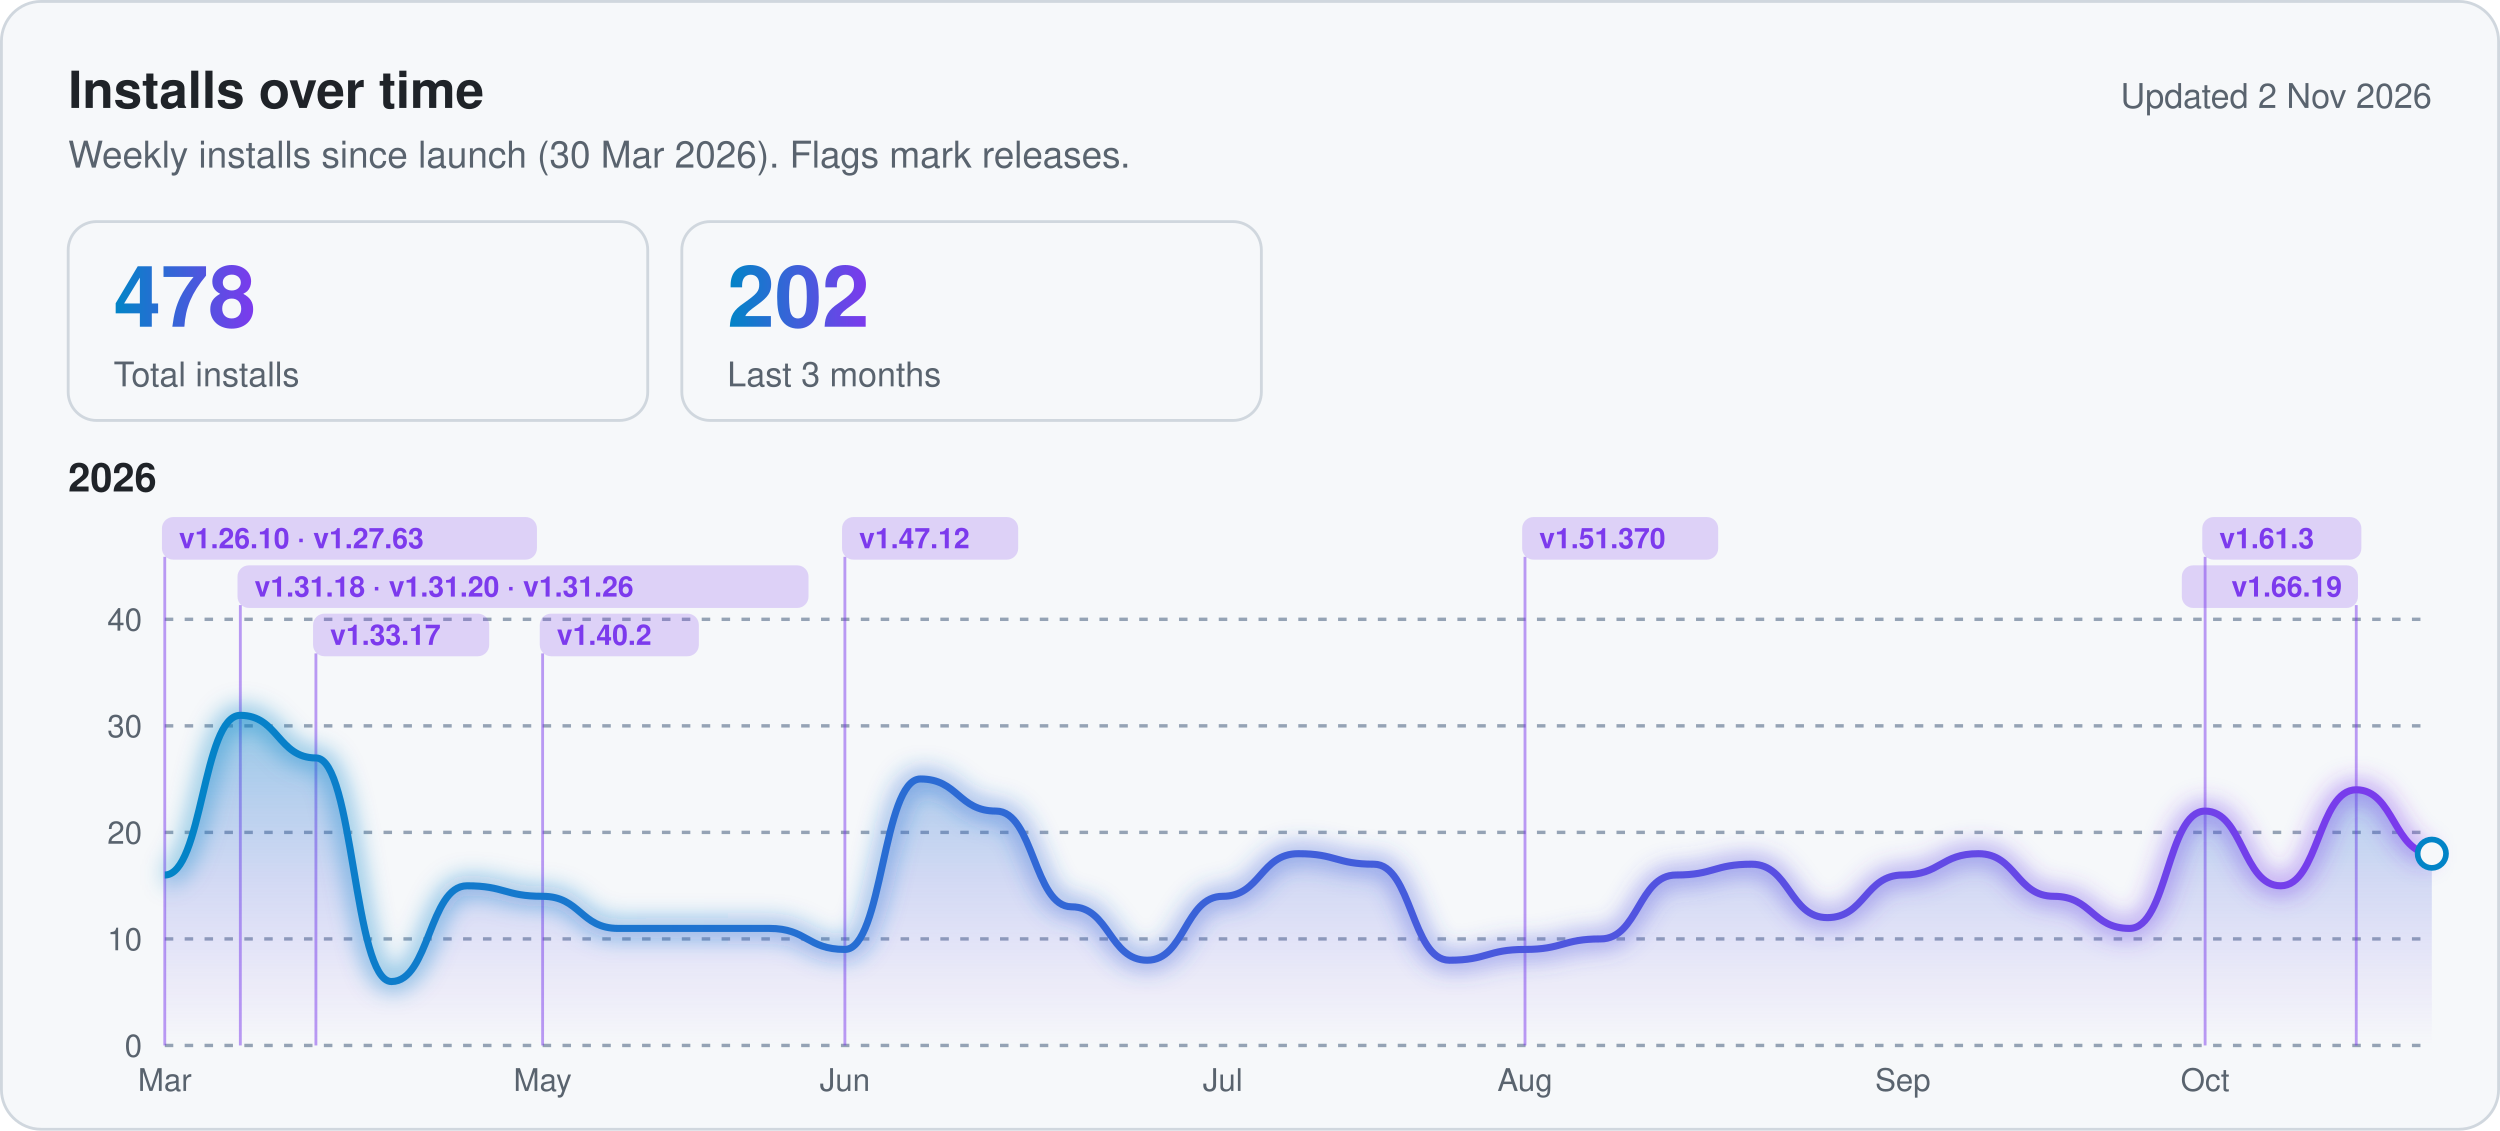
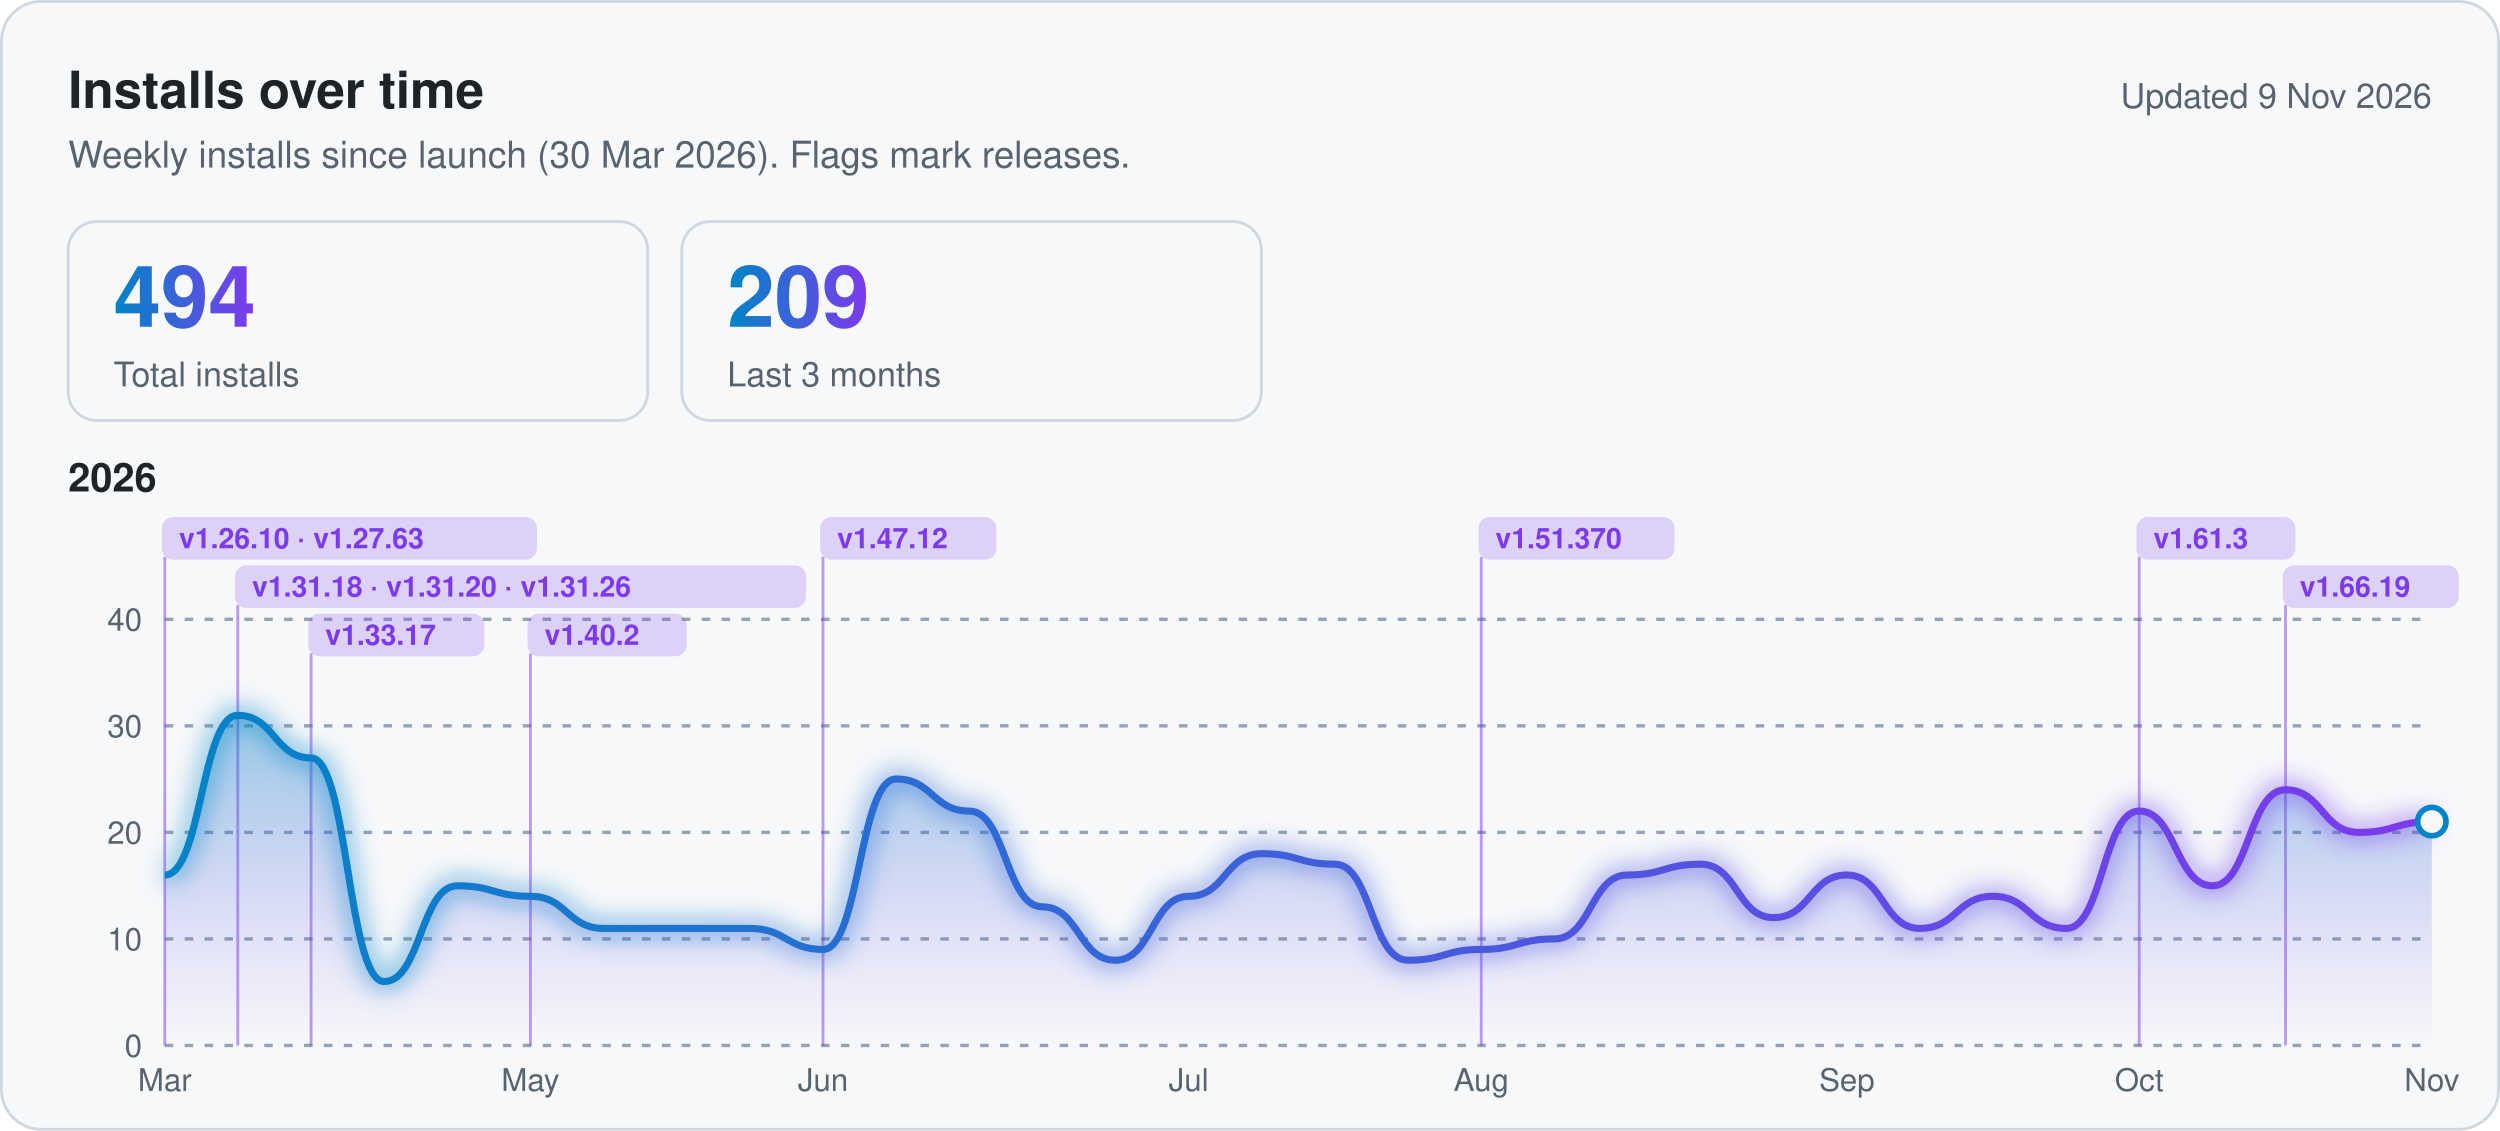
<svg xmlns="http://www.w3.org/2000/svg" viewBox="0 0 880 398" width="880" height="398" role="img" aria-label="Installs over time" font-family="'Segoe UI', system-ui, -apple-system, Helvetica, Arial, sans-serif">
  <style>@keyframes draw{from{stroke-dasharray:1;stroke-dashoffset:1}to{stroke-dasharray:1;stroke-dashoffset:0}}@keyframes fade{from{opacity:0}}.ln,.gw{animation:draw 2.2s ease-out .2s backwards}.fd{animation:fade 1.4s ease 1.2s backwards}@media (prefers-reduced-motion:reduce){.lwv{display:none}}@media (prefers-reduced-motion:reduce){*{animation:none!important}}</style>
  <defs>
    <linearGradient id="lg" x1="0" x2="1">
      <stop offset="0" stop-color="#0284c7" />
      <stop offset="1" stop-color="#7c3aed" />
    </linearGradient>
    <linearGradient id="ag" x1="0" x2="0" y1="0" y2="1">
      <stop offset="0" stop-color="#0284c7" stop-opacity=".4" />
      <stop offset="1" stop-color="#7c3aed" stop-opacity="0" />
    </linearGradient>
    <filter id="gw" x="-5%" y="-30%" width="110%" height="160%">
      <feGaussianBlur stdDeviation="4" />
    </filter>
    <linearGradient id="wv0" gradientUnits="userSpaceOnUse" x1="0" y1="0" x2="880" y2="0" gradientTransform="translate(-20,0)">
      <stop offset="0" stop-color="#fff" stop-opacity="0" />
      <stop offset=".04" stop-color="#fff" stop-opacity="0" />
      <stop offset=".08" stop-color="#fff" stop-opacity="1" />
      <stop offset=".086" stop-color="#fff" stop-opacity="0" />
      <stop offset="1" stop-color="#fff" stop-opacity="0" />
      <animateTransform attributeName="gradientTransform" type="translate" values="-20 0;825 0" keyTimes="0;1" dur="8s" begin="2.4s" repeatCount="indefinite" />
    </linearGradient>
  </defs>
  <rect x=".5" y=".5" width="879" height="397" rx="14" fill="#f6f8fa" stroke="#d0d7de" />
  <text x="24" y="38" font-size="18" font-weight="700" fill="#1f2328">Installs over time</text>
  <text x="24" y="59" font-size="13" fill="#59636e">Weekly installs since launch (30 Mar 2026). Flags mark releases.</text>
-   <text x="856" y="38" font-size="12" fill="#59636e" text-anchor="end">Updated 2 Nov 2026</text>
+   <text x="856" y="38" font-size="12" fill="#59636e" text-anchor="end">Updated 9 Nov 2026</text>
  <rect x="24" y="78" width="204" height="70" rx="10" fill="none" stroke="#d0d7de" />
-   <text x="40" y="115" font-size="30" font-weight="700" fill="url(#lg)">478</text>
+   <text x="40" y="115" font-size="30" font-weight="700" fill="url(#lg)">494</text>
  <text x="40" y="136" font-size="12" fill="#59636e">Total installs</text>
  <rect x="240" y="78" width="204" height="70" rx="10" fill="none" stroke="#d0d7de" />
-   <text x="256" y="115" font-size="30" font-weight="700" fill="url(#lg)">202</text>
+   <text x="256" y="115" font-size="30" font-weight="700" fill="url(#lg)">209</text>
  <text x="256" y="136" font-size="12" fill="#59636e">Last 3 months</text>
  <text x="24" y="173" font-size="14" font-weight="700" fill="#1f2328">2026</text>
  <line x1="58" x2="856" y1="368.0" y2="368.0" stroke="#95a3b5" stroke-width="1.2" stroke-dasharray="3 4" />
  <text x="50" y="372.0" font-size="11" fill="#59636e" text-anchor="end">0</text>
  <line x1="58" x2="856" y1="330.5" y2="330.5" stroke="#95a3b5" stroke-width="1.2" stroke-dasharray="3 4" />
  <text x="50" y="334.5" font-size="11" fill="#59636e" text-anchor="end">10</text>
  <line x1="58" x2="856" y1="293.0" y2="293.0" stroke="#95a3b5" stroke-width="1.2" stroke-dasharray="3 4" />
  <text x="50" y="297.0" font-size="11" fill="#59636e" text-anchor="end">20</text>
  <line x1="58" x2="856" y1="255.5" y2="255.5" stroke="#95a3b5" stroke-width="1.2" stroke-dasharray="3 4" />
  <text x="50" y="259.5" font-size="11" fill="#59636e" text-anchor="end">30</text>
  <line x1="58" x2="856" y1="218.0" y2="218.0" stroke="#95a3b5" stroke-width="1.2" stroke-dasharray="3 4" />
  <text x="50" y="222.0" font-size="11" fill="#59636e" text-anchor="end">40</text>
  <text x="58.0" y="384" font-size="11" fill="#59636e" text-anchor="middle">Mar</text>
-   <text x="191.0" y="384" font-size="11" fill="#59636e" text-anchor="middle">May</text>
-   <text x="297.4" y="384" font-size="11" fill="#59636e" text-anchor="middle">Jun</text>
-   <text x="430.4" y="384" font-size="11" fill="#59636e" text-anchor="middle">Jul</text>
-   <text x="536.8" y="384" font-size="11" fill="#59636e" text-anchor="middle">Aug</text>
-   <text x="669.8" y="384" font-size="11" fill="#59636e" text-anchor="middle">Sep</text>
-   <text x="776.2" y="384" font-size="11" fill="#59636e" text-anchor="middle">Oct</text>
+   <text x="186.7" y="384" font-size="11" fill="#59636e" text-anchor="middle">May</text>
+   <text x="289.7" y="384" font-size="11" fill="#59636e" text-anchor="middle">Jun</text>
+   <text x="418.4" y="384" font-size="11" fill="#59636e" text-anchor="middle">Jul</text>
+   <text x="521.4" y="384" font-size="11" fill="#59636e" text-anchor="middle">Aug</text>
+   <text x="650.1" y="384" font-size="11" fill="#59636e" text-anchor="middle">Sep</text>
+   <text x="753.0" y="384" font-size="11" fill="#59636e" text-anchor="middle">Oct</text>
+   <text x="856.0" y="384" font-size="11" fill="#59636e" text-anchor="middle">Nov</text>
  <line x1="58.0" x2="58.0" y1="196" y2="368" stroke="#7c3aed" stroke-opacity=".5" />
  <rect x="57.0" y="182" width="132" height="15" rx="4" fill="#7c3aed" fill-opacity=".2" />
  <text x="63.0" y="193" font-size="10" font-weight="600" fill="#7c3aed" text-anchor="start">v1.26.10 · v1.27.63</text>
-   <line x1="84.6" x2="84.6" y1="213" y2="368" stroke="#7c3aed" stroke-opacity=".5" />
-   <rect x="83.6" y="199" width="201" height="15" rx="4" fill="#7c3aed" fill-opacity=".2" />
-   <text x="89.6" y="210" font-size="10" font-weight="600" fill="#7c3aed" text-anchor="start">v1.31.18 · v1.31.20 · v1.31.26</text>
-   <line x1="111.2" x2="111.2" y1="230" y2="368" stroke="#7c3aed" stroke-opacity=".5" />
-   <rect x="110.2" y="216" width="62" height="15" rx="4" fill="#7c3aed" fill-opacity=".2" />
-   <text x="116.2" y="227" font-size="10" font-weight="600" fill="#7c3aed" text-anchor="start">v1.33.17</text>
-   <line x1="191.0" x2="191.0" y1="230" y2="368" stroke="#7c3aed" stroke-opacity=".5" />
-   <rect x="190.0" y="216" width="56" height="15" rx="4" fill="#7c3aed" fill-opacity=".2" />
-   <text x="196.0" y="227" font-size="10" font-weight="600" fill="#7c3aed" text-anchor="start">v1.40.2</text>
-   <line x1="297.4" x2="297.4" y1="196" y2="368" stroke="#7c3aed" stroke-opacity=".5" />
-   <rect x="296.4" y="182" width="62" height="15" rx="4" fill="#7c3aed" fill-opacity=".2" />
-   <text x="302.4" y="193" font-size="10" font-weight="600" fill="#7c3aed" text-anchor="start">v1.47.12</text>
-   <line x1="536.8" x2="536.8" y1="196" y2="368" stroke="#7c3aed" stroke-opacity=".5" />
-   <rect x="535.8" y="182" width="69" height="15" rx="4" fill="#7c3aed" fill-opacity=".2" />
-   <text x="541.8" y="193" font-size="10" font-weight="600" fill="#7c3aed" text-anchor="start">v1.51.370</text>
-   <line x1="776.2" x2="776.2" y1="196" y2="368" stroke="#7c3aed" stroke-opacity=".5" />
-   <rect x="775.2" y="182" width="56" height="15" rx="4" fill="#7c3aed" fill-opacity=".2" />
-   <text x="781.2" y="193" font-size="10" font-weight="600" fill="#7c3aed" text-anchor="start">v1.61.3</text>
-   <line x1="829.4" x2="829.4" y1="213" y2="368" stroke="#7c3aed" stroke-opacity=".5" />
-   <rect x="768.0" y="199" width="62" height="15" rx="4" fill="#7c3aed" fill-opacity=".2" />
-   <text x="824.4" y="210" font-size="10" font-weight="600" fill="#7c3aed" text-anchor="end">v1.66.19</text>
-   <path class="fd" d="M58.0,308.0C71.3,308.0 71.3,251.8 84.6,251.8C97.9,251.8 97.9,266.8 111.2,266.8C124.5,266.8 124.5,345.5 137.8,345.5C151.1,345.5 151.1,311.8 164.4,311.8C177.7,311.8 177.7,315.5 191.0,315.5C204.3,315.5 204.3,326.8 217.6,326.8C230.9,326.8 230.9,326.8 244.2,326.8C257.5,326.8 257.5,326.8 270.8,326.8C284.1,326.8 284.1,334.2 297.4,334.2C310.7,334.2 310.7,274.2 324.0,274.2C337.3,274.2 337.3,285.5 350.6,285.5C363.9,285.5 363.9,319.2 377.2,319.2C390.5,319.2 390.5,338.0 403.8,338.0C417.1,338.0 417.1,315.5 430.4,315.5C443.7,315.5 443.7,300.5 457.0,300.5C470.3,300.5 470.3,304.2 483.6,304.2C496.9,304.2 496.9,338.0 510.2,338.0C523.5,338.0 523.5,334.2 536.8,334.2C550.1,334.2 550.1,330.5 563.4,330.5C576.7,330.5 576.7,308.0 590.0,308.0C603.3,308.0 603.3,304.2 616.6,304.2C629.9,304.2 629.9,323.0 643.2,323.0C656.5,323.0 656.5,308.0 669.8,308.0C683.1,308.0 683.1,300.5 696.4,300.5C709.7,300.5 709.7,315.5 723.0,315.5C736.3,315.5 736.3,326.8 749.6,326.8C762.9,326.8 762.9,285.5 776.2,285.5C789.5,285.5 789.5,311.8 802.8,311.8C816.1,311.8 816.1,278.0 829.4,278.0C842.7,278.0 842.7,300.5 856.0,300.5L856.0,368.0L58.0,368.0Z" fill="url(#ag)" style="animation-delay:1.20s" />
-   <path class="gw" d="M58.0,308.0C71.3,308.0 71.3,251.8 84.6,251.8C97.9,251.8 97.9,266.8 111.2,266.8C124.5,266.8 124.5,345.5 137.8,345.5C151.1,345.5 151.1,311.8 164.4,311.8C177.7,311.8 177.7,315.5 191.0,315.5C204.3,315.5 204.3,326.8 217.6,326.8C230.9,326.8 230.9,326.8 244.2,326.8C257.5,326.8 257.5,326.8 270.8,326.8C284.1,326.8 284.1,334.2 297.4,334.2C310.7,334.2 310.7,274.2 324.0,274.2C337.3,274.2 337.3,285.5 350.6,285.5C363.9,285.5 363.9,319.2 377.2,319.2C390.5,319.2 390.5,338.0 403.8,338.0C417.1,338.0 417.1,315.5 430.4,315.5C443.7,315.5 443.7,300.5 457.0,300.5C470.3,300.5 470.3,304.2 483.6,304.2C496.9,304.2 496.9,338.0 510.2,338.0C523.5,338.0 523.5,334.2 536.8,334.2C550.1,334.2 550.1,330.5 563.4,330.5C576.7,330.5 576.7,308.0 590.0,308.0C603.3,308.0 603.3,304.2 616.6,304.2C629.9,304.2 629.9,323.0 643.2,323.0C656.5,323.0 656.5,308.0 669.8,308.0C683.1,308.0 683.1,300.5 696.4,300.5C709.7,300.5 709.7,315.5 723.0,315.5C736.3,315.5 736.3,326.8 749.6,326.8C762.9,326.8 762.9,285.5 776.2,285.5C789.5,285.5 789.5,311.8 802.8,311.8C816.1,311.8 816.1,278.0 829.4,278.0C842.7,278.0 842.7,300.5 856.0,300.5" pathLength="1" fill="none" stroke="url(#lg)" stroke-width="7" stroke-opacity=".45" filter="url(#gw)" style="animation-delay:0.20s" />
-   <path class="ln" d="M58.0,308.0C71.3,308.0 71.3,251.8 84.6,251.8C97.9,251.8 97.9,266.8 111.2,266.8C124.5,266.8 124.5,345.5 137.8,345.5C151.1,345.5 151.1,311.8 164.4,311.8C177.7,311.8 177.7,315.5 191.0,315.5C204.3,315.5 204.3,326.8 217.6,326.8C230.9,326.8 230.9,326.8 244.2,326.8C257.5,326.8 257.5,326.8 270.8,326.8C284.1,326.8 284.1,334.2 297.4,334.2C310.7,334.2 310.7,274.2 324.0,274.2C337.3,274.2 337.3,285.5 350.6,285.5C363.9,285.5 363.9,319.2 377.2,319.2C390.5,319.2 390.5,338.0 403.8,338.0C417.1,338.0 417.1,315.5 430.4,315.5C443.7,315.5 443.7,300.5 457.0,300.5C470.3,300.5 470.3,304.2 483.6,304.2C496.9,304.2 496.9,338.0 510.2,338.0C523.5,338.0 523.5,334.2 536.8,334.2C550.1,334.2 550.1,330.5 563.4,330.5C576.7,330.5 576.7,308.0 590.0,308.0C603.3,308.0 603.3,304.2 616.6,304.2C629.9,304.2 629.9,323.0 643.2,323.0C656.5,323.0 656.5,308.0 669.8,308.0C683.1,308.0 683.1,300.5 696.4,300.5C709.7,300.5 709.7,315.5 723.0,315.5C736.3,315.5 736.3,326.8 749.6,326.8C762.9,326.8 762.9,285.5 776.2,285.5C789.5,285.5 789.5,311.8 802.8,311.8C816.1,311.8 816.1,278.0 829.4,278.0C842.7,278.0 842.7,300.5 856.0,300.5" pathLength="1" fill="none" stroke="url(#lg)" stroke-width="2.5" stroke-linejoin="round" style="animation-delay:0.20s" />
-   <path class="lwv" d="M58.0,308.0C71.3,308.0 71.3,251.8 84.6,251.8C97.9,251.8 97.9,266.8 111.2,266.8C124.5,266.8 124.5,345.5 137.8,345.5C151.1,345.5 151.1,311.8 164.4,311.8C177.7,311.8 177.7,315.5 191.0,315.5C204.3,315.5 204.3,326.8 217.6,326.8C230.9,326.8 230.9,326.8 244.2,326.8C257.5,326.8 257.5,326.8 270.8,326.8C284.1,326.8 284.1,334.2 297.4,334.2C310.7,334.2 310.7,274.2 324.0,274.2C337.3,274.2 337.3,285.5 350.6,285.5C363.9,285.5 363.9,319.2 377.2,319.2C390.5,319.2 390.5,338.0 403.8,338.0C417.1,338.0 417.1,315.5 430.4,315.5C443.7,315.5 443.7,300.5 457.0,300.5C470.3,300.5 470.3,304.2 483.6,304.2C496.9,304.2 496.9,338.0 510.2,338.0C523.5,338.0 523.5,334.2 536.8,334.2C550.1,334.2 550.1,330.5 563.4,330.5C576.7,330.5 576.7,308.0 590.0,308.0C603.3,308.0 603.3,304.2 616.6,304.2C629.9,304.2 629.9,323.0 643.2,323.0C656.5,323.0 656.5,308.0 669.8,308.0C683.1,308.0 683.1,300.5 696.4,300.5C709.7,300.5 709.7,315.5 723.0,315.5C736.3,315.5 736.3,326.8 749.6,326.8C762.9,326.8 762.9,285.5 776.2,285.5C789.5,285.5 789.5,311.8 802.8,311.8C816.1,311.8 816.1,278.0 829.4,278.0C842.7,278.0 842.7,300.5 856.0,300.5" fill="none" stroke="url(#wv0)" stroke-width="5.5" stroke-linecap="round" filter="url(#gw)" />
-   <path class="lwv" d="M58.0,308.0C71.3,308.0 71.3,251.8 84.6,251.8C97.9,251.8 97.9,266.8 111.2,266.8C124.5,266.8 124.5,345.5 137.8,345.5C151.1,345.5 151.1,311.8 164.4,311.8C177.7,311.8 177.7,315.5 191.0,315.5C204.3,315.5 204.3,326.8 217.6,326.8C230.9,326.8 230.9,326.8 244.2,326.8C257.5,326.8 257.5,326.8 270.8,326.8C284.1,326.8 284.1,334.2 297.4,334.2C310.7,334.2 310.7,274.2 324.0,274.2C337.3,274.2 337.3,285.5 350.6,285.5C363.9,285.5 363.9,319.2 377.2,319.2C390.5,319.2 390.5,338.0 403.8,338.0C417.1,338.0 417.1,315.5 430.4,315.5C443.7,315.5 443.7,300.5 457.0,300.5C470.3,300.5 470.3,304.2 483.6,304.2C496.9,304.2 496.9,338.0 510.2,338.0C523.5,338.0 523.5,334.2 536.8,334.2C550.1,334.2 550.1,330.5 563.4,330.5C576.7,330.5 576.7,308.0 590.0,308.0C603.3,308.0 603.3,304.2 616.6,304.2C629.9,304.2 629.9,323.0 643.2,323.0C656.5,323.0 656.5,308.0 669.8,308.0C683.1,308.0 683.1,300.5 696.4,300.5C709.7,300.5 709.7,315.5 723.0,315.5C736.3,315.5 736.3,326.8 749.6,326.8C762.9,326.8 762.9,285.5 776.2,285.5C789.5,285.5 789.5,311.8 802.8,311.8C816.1,311.8 816.1,278.0 829.4,278.0C842.7,278.0 842.7,300.5 856.0,300.5" fill="none" stroke="url(#wv0)" stroke-width="2" stroke-linecap="round" />
-   <circle class="fd" cx="856.0" cy="300.5" r="5" fill="#f6f8fa" stroke="#0284c7" stroke-width="2" style="animation-delay:1.20s" />
+   <line x1="83.7" x2="83.7" y1="213" y2="368" stroke="#7c3aed" stroke-opacity=".5" />
+   <rect x="82.7" y="199" width="201" height="15" rx="4" fill="#7c3aed" fill-opacity=".2" />
+   <text x="88.7" y="210" font-size="10" font-weight="600" fill="#7c3aed" text-anchor="start">v1.31.18 · v1.31.20 · v1.31.26</text>
+   <line x1="109.5" x2="109.5" y1="230" y2="368" stroke="#7c3aed" stroke-opacity=".5" />
+   <rect x="108.5" y="216" width="62" height="15" rx="4" fill="#7c3aed" fill-opacity=".2" />
+   <text x="114.5" y="227" font-size="10" font-weight="600" fill="#7c3aed" text-anchor="start">v1.33.17</text>
+   <line x1="186.7" x2="186.7" y1="230" y2="368" stroke="#7c3aed" stroke-opacity=".5" />
+   <rect x="185.7" y="216" width="56" height="15" rx="4" fill="#7c3aed" fill-opacity=".2" />
+   <text x="191.7" y="227" font-size="10" font-weight="600" fill="#7c3aed" text-anchor="start">v1.40.2</text>
+   <line x1="289.7" x2="289.7" y1="196" y2="368" stroke="#7c3aed" stroke-opacity=".5" />
+   <rect x="288.7" y="182" width="62" height="15" rx="4" fill="#7c3aed" fill-opacity=".2" />
+   <text x="294.7" y="193" font-size="10" font-weight="600" fill="#7c3aed" text-anchor="start">v1.47.12</text>
+   <line x1="521.4" x2="521.4" y1="196" y2="368" stroke="#7c3aed" stroke-opacity=".5" />
+   <rect x="520.4" y="182" width="69" height="15" rx="4" fill="#7c3aed" fill-opacity=".2" />
+   <text x="526.4" y="193" font-size="10" font-weight="600" fill="#7c3aed" text-anchor="start">v1.51.370</text>
+   <line x1="753.0" x2="753.0" y1="196" y2="368" stroke="#7c3aed" stroke-opacity=".5" />
+   <rect x="752.0" y="182" width="56" height="15" rx="4" fill="#7c3aed" fill-opacity=".2" />
+   <text x="758.0" y="193" font-size="10" font-weight="600" fill="#7c3aed" text-anchor="start">v1.61.3</text>
+   <line x1="804.5" x2="804.5" y1="213" y2="368" stroke="#7c3aed" stroke-opacity=".5" />
+   <rect x="803.5" y="199" width="62" height="15" rx="4" fill="#7c3aed" fill-opacity=".2" />
+   <text x="809.5" y="210" font-size="10" font-weight="600" fill="#7c3aed" text-anchor="start">v1.66.19</text>
+   <path class="fd" d="M58.0,308.0C70.9,308.0 70.9,251.8 83.7,251.8C96.6,251.8 96.6,266.8 109.5,266.8C122.4,266.8 122.4,345.5 135.2,345.5C148.1,345.5 148.1,311.8 161.0,311.8C173.8,311.8 173.8,315.5 186.7,315.5C199.6,315.5 199.6,326.8 212.5,326.8C225.3,326.8 225.3,326.8 238.2,326.8C251.1,326.8 251.1,326.8 263.9,326.8C276.8,326.8 276.8,334.2 289.7,334.2C302.5,334.2 302.5,274.2 315.4,274.2C328.3,274.2 328.3,285.5 341.2,285.5C354.0,285.5 354.0,319.2 366.9,319.2C379.8,319.2 379.8,338.0 392.6,338.0C405.5,338.0 405.5,315.5 418.4,315.5C431.3,315.5 431.3,300.5 444.1,300.5C457.0,300.5 457.0,304.2 469.9,304.2C482.7,304.2 482.7,338.0 495.6,338.0C508.5,338.0 508.5,334.2 521.4,334.2C534.2,334.2 534.2,330.5 547.1,330.5C560.0,330.5 560.0,308.0 572.8,308.0C585.7,308.0 585.7,304.2 598.6,304.2C611.5,304.2 611.5,323.0 624.3,323.0C637.2,323.0 637.2,308.0 650.1,308.0C662.9,308.0 662.9,326.8 675.8,326.8C688.7,326.8 688.7,315.5 701.5,315.5C714.4,315.5 714.4,326.8 727.3,326.8C740.2,326.8 740.2,285.5 753.0,285.5C765.9,285.5 765.9,311.8 778.8,311.8C791.6,311.8 791.6,278.0 804.5,278.0C817.4,278.0 817.4,293.0 830.3,293.0C843.1,293.0 843.1,289.2 856.0,289.2L856.0,368.0L58.0,368.0Z" fill="url(#ag)" style="animation-delay:1.20s" />
+   <path class="gw" d="M58.0,308.0C70.9,308.0 70.9,251.8 83.7,251.8C96.6,251.8 96.6,266.8 109.5,266.8C122.4,266.8 122.4,345.5 135.2,345.5C148.1,345.5 148.1,311.8 161.0,311.8C173.8,311.8 173.8,315.5 186.7,315.5C199.6,315.5 199.6,326.8 212.5,326.8C225.3,326.8 225.3,326.8 238.2,326.8C251.1,326.8 251.1,326.8 263.9,326.8C276.8,326.8 276.8,334.2 289.7,334.2C302.5,334.2 302.5,274.2 315.4,274.2C328.3,274.2 328.3,285.5 341.2,285.5C354.0,285.5 354.0,319.2 366.9,319.2C379.8,319.2 379.8,338.0 392.6,338.0C405.5,338.0 405.5,315.5 418.4,315.5C431.3,315.5 431.3,300.5 444.1,300.5C457.0,300.5 457.0,304.2 469.9,304.2C482.7,304.2 482.7,338.0 495.6,338.0C508.5,338.0 508.5,334.2 521.4,334.2C534.2,334.2 534.2,330.5 547.1,330.5C560.0,330.5 560.0,308.0 572.8,308.0C585.7,308.0 585.7,304.2 598.6,304.2C611.5,304.2 611.5,323.0 624.3,323.0C637.2,323.0 637.2,308.0 650.1,308.0C662.9,308.0 662.9,326.8 675.8,326.8C688.7,326.8 688.7,315.5 701.5,315.5C714.4,315.5 714.4,326.8 727.3,326.8C740.2,326.8 740.2,285.5 753.0,285.5C765.9,285.5 765.9,311.8 778.8,311.8C791.6,311.8 791.6,278.0 804.5,278.0C817.4,278.0 817.4,293.0 830.3,293.0C843.1,293.0 843.1,289.2 856.0,289.2" pathLength="1" fill="none" stroke="url(#lg)" stroke-width="7" stroke-opacity=".45" filter="url(#gw)" style="animation-delay:0.20s" />
+   <path class="ln" d="M58.0,308.0C70.9,308.0 70.9,251.8 83.7,251.8C96.6,251.8 96.6,266.8 109.5,266.8C122.4,266.8 122.4,345.5 135.2,345.5C148.1,345.5 148.1,311.8 161.0,311.8C173.8,311.8 173.8,315.5 186.7,315.5C199.6,315.5 199.6,326.8 212.5,326.8C225.3,326.8 225.3,326.8 238.2,326.8C251.1,326.8 251.1,326.8 263.9,326.8C276.8,326.8 276.8,334.2 289.7,334.2C302.5,334.2 302.5,274.2 315.4,274.2C328.3,274.2 328.3,285.5 341.2,285.5C354.0,285.5 354.0,319.2 366.9,319.2C379.8,319.2 379.8,338.0 392.6,338.0C405.5,338.0 405.5,315.5 418.4,315.5C431.3,315.5 431.3,300.5 444.1,300.5C457.0,300.5 457.0,304.2 469.9,304.2C482.7,304.2 482.7,338.0 495.6,338.0C508.5,338.0 508.5,334.2 521.4,334.2C534.2,334.2 534.2,330.5 547.1,330.5C560.0,330.5 560.0,308.0 572.8,308.0C585.7,308.0 585.7,304.2 598.6,304.2C611.5,304.2 611.5,323.0 624.3,323.0C637.2,323.0 637.2,308.0 650.1,308.0C662.9,308.0 662.9,326.8 675.8,326.8C688.7,326.8 688.7,315.5 701.5,315.5C714.4,315.5 714.4,326.8 727.3,326.8C740.2,326.8 740.2,285.5 753.0,285.5C765.9,285.5 765.9,311.8 778.8,311.8C791.6,311.8 791.6,278.0 804.5,278.0C817.4,278.0 817.4,293.0 830.3,293.0C843.1,293.0 843.1,289.2 856.0,289.2" pathLength="1" fill="none" stroke="url(#lg)" stroke-width="2.5" stroke-linejoin="round" style="animation-delay:0.20s" />
+   <path class="lwv" d="M58.0,308.0C70.9,308.0 70.9,251.8 83.7,251.8C96.6,251.8 96.6,266.8 109.5,266.8C122.4,266.8 122.4,345.5 135.2,345.5C148.1,345.5 148.1,311.8 161.0,311.8C173.8,311.8 173.8,315.5 186.7,315.5C199.6,315.5 199.6,326.8 212.5,326.8C225.3,326.8 225.3,326.8 238.2,326.8C251.1,326.8 251.1,326.8 263.9,326.8C276.8,326.8 276.8,334.2 289.7,334.2C302.5,334.2 302.5,274.2 315.4,274.2C328.3,274.2 328.3,285.5 341.2,285.5C354.0,285.5 354.0,319.2 366.9,319.2C379.8,319.2 379.8,338.0 392.6,338.0C405.5,338.0 405.5,315.5 418.4,315.5C431.3,315.5 431.3,300.5 444.1,300.5C457.0,300.5 457.0,304.2 469.9,304.2C482.7,304.2 482.7,338.0 495.6,338.0C508.5,338.0 508.5,334.2 521.4,334.2C534.2,334.2 534.2,330.5 547.1,330.5C560.0,330.5 560.0,308.0 572.8,308.0C585.7,308.0 585.7,304.2 598.6,304.2C611.5,304.2 611.5,323.0 624.3,323.0C637.2,323.0 637.2,308.0 650.1,308.0C662.9,308.0 662.9,326.8 675.8,326.8C688.7,326.8 688.7,315.5 701.5,315.5C714.4,315.5 714.4,326.8 727.3,326.8C740.2,326.8 740.2,285.5 753.0,285.5C765.9,285.5 765.9,311.8 778.8,311.8C791.6,311.8 791.6,278.0 804.5,278.0C817.4,278.0 817.4,293.0 830.3,293.0C843.1,293.0 843.1,289.2 856.0,289.2" fill="none" stroke="url(#wv0)" stroke-width="5.5" stroke-linecap="round" filter="url(#gw)" />
+   <path class="lwv" d="M58.0,308.0C70.9,308.0 70.9,251.8 83.7,251.8C96.6,251.8 96.6,266.8 109.5,266.8C122.4,266.8 122.4,345.5 135.2,345.5C148.1,345.5 148.1,311.8 161.0,311.8C173.8,311.8 173.8,315.5 186.7,315.5C199.6,315.5 199.6,326.8 212.5,326.8C225.3,326.8 225.3,326.8 238.2,326.8C251.1,326.8 251.1,326.8 263.9,326.8C276.8,326.8 276.8,334.2 289.7,334.2C302.5,334.2 302.5,274.2 315.4,274.2C328.3,274.2 328.3,285.5 341.2,285.5C354.0,285.5 354.0,319.2 366.9,319.2C379.8,319.2 379.8,338.0 392.6,338.0C405.5,338.0 405.5,315.5 418.4,315.5C431.3,315.5 431.3,300.5 444.1,300.5C457.0,300.5 457.0,304.2 469.9,304.2C482.7,304.2 482.7,338.0 495.6,338.0C508.5,338.0 508.5,334.2 521.4,334.2C534.2,334.2 534.2,330.5 547.1,330.5C560.0,330.5 560.0,308.0 572.8,308.0C585.7,308.0 585.7,304.2 598.6,304.2C611.5,304.2 611.5,323.0 624.3,323.0C637.2,323.0 637.2,308.0 650.1,308.0C662.9,308.0 662.9,326.8 675.8,326.8C688.7,326.8 688.7,315.5 701.5,315.5C714.4,315.5 714.4,326.8 727.3,326.8C740.2,326.8 740.2,285.5 753.0,285.5C765.9,285.5 765.9,311.8 778.8,311.8C791.6,311.8 791.6,278.0 804.5,278.0C817.4,278.0 817.4,293.0 830.3,293.0C843.1,293.0 843.1,289.2 856.0,289.2" fill="none" stroke="url(#wv0)" stroke-width="2" stroke-linecap="round" />
+   <circle class="fd" cx="856.0" cy="289.2" r="5" fill="#f6f8fa" stroke="#0284c7" stroke-width="2" style="animation-delay:1.20s" />
</svg>
